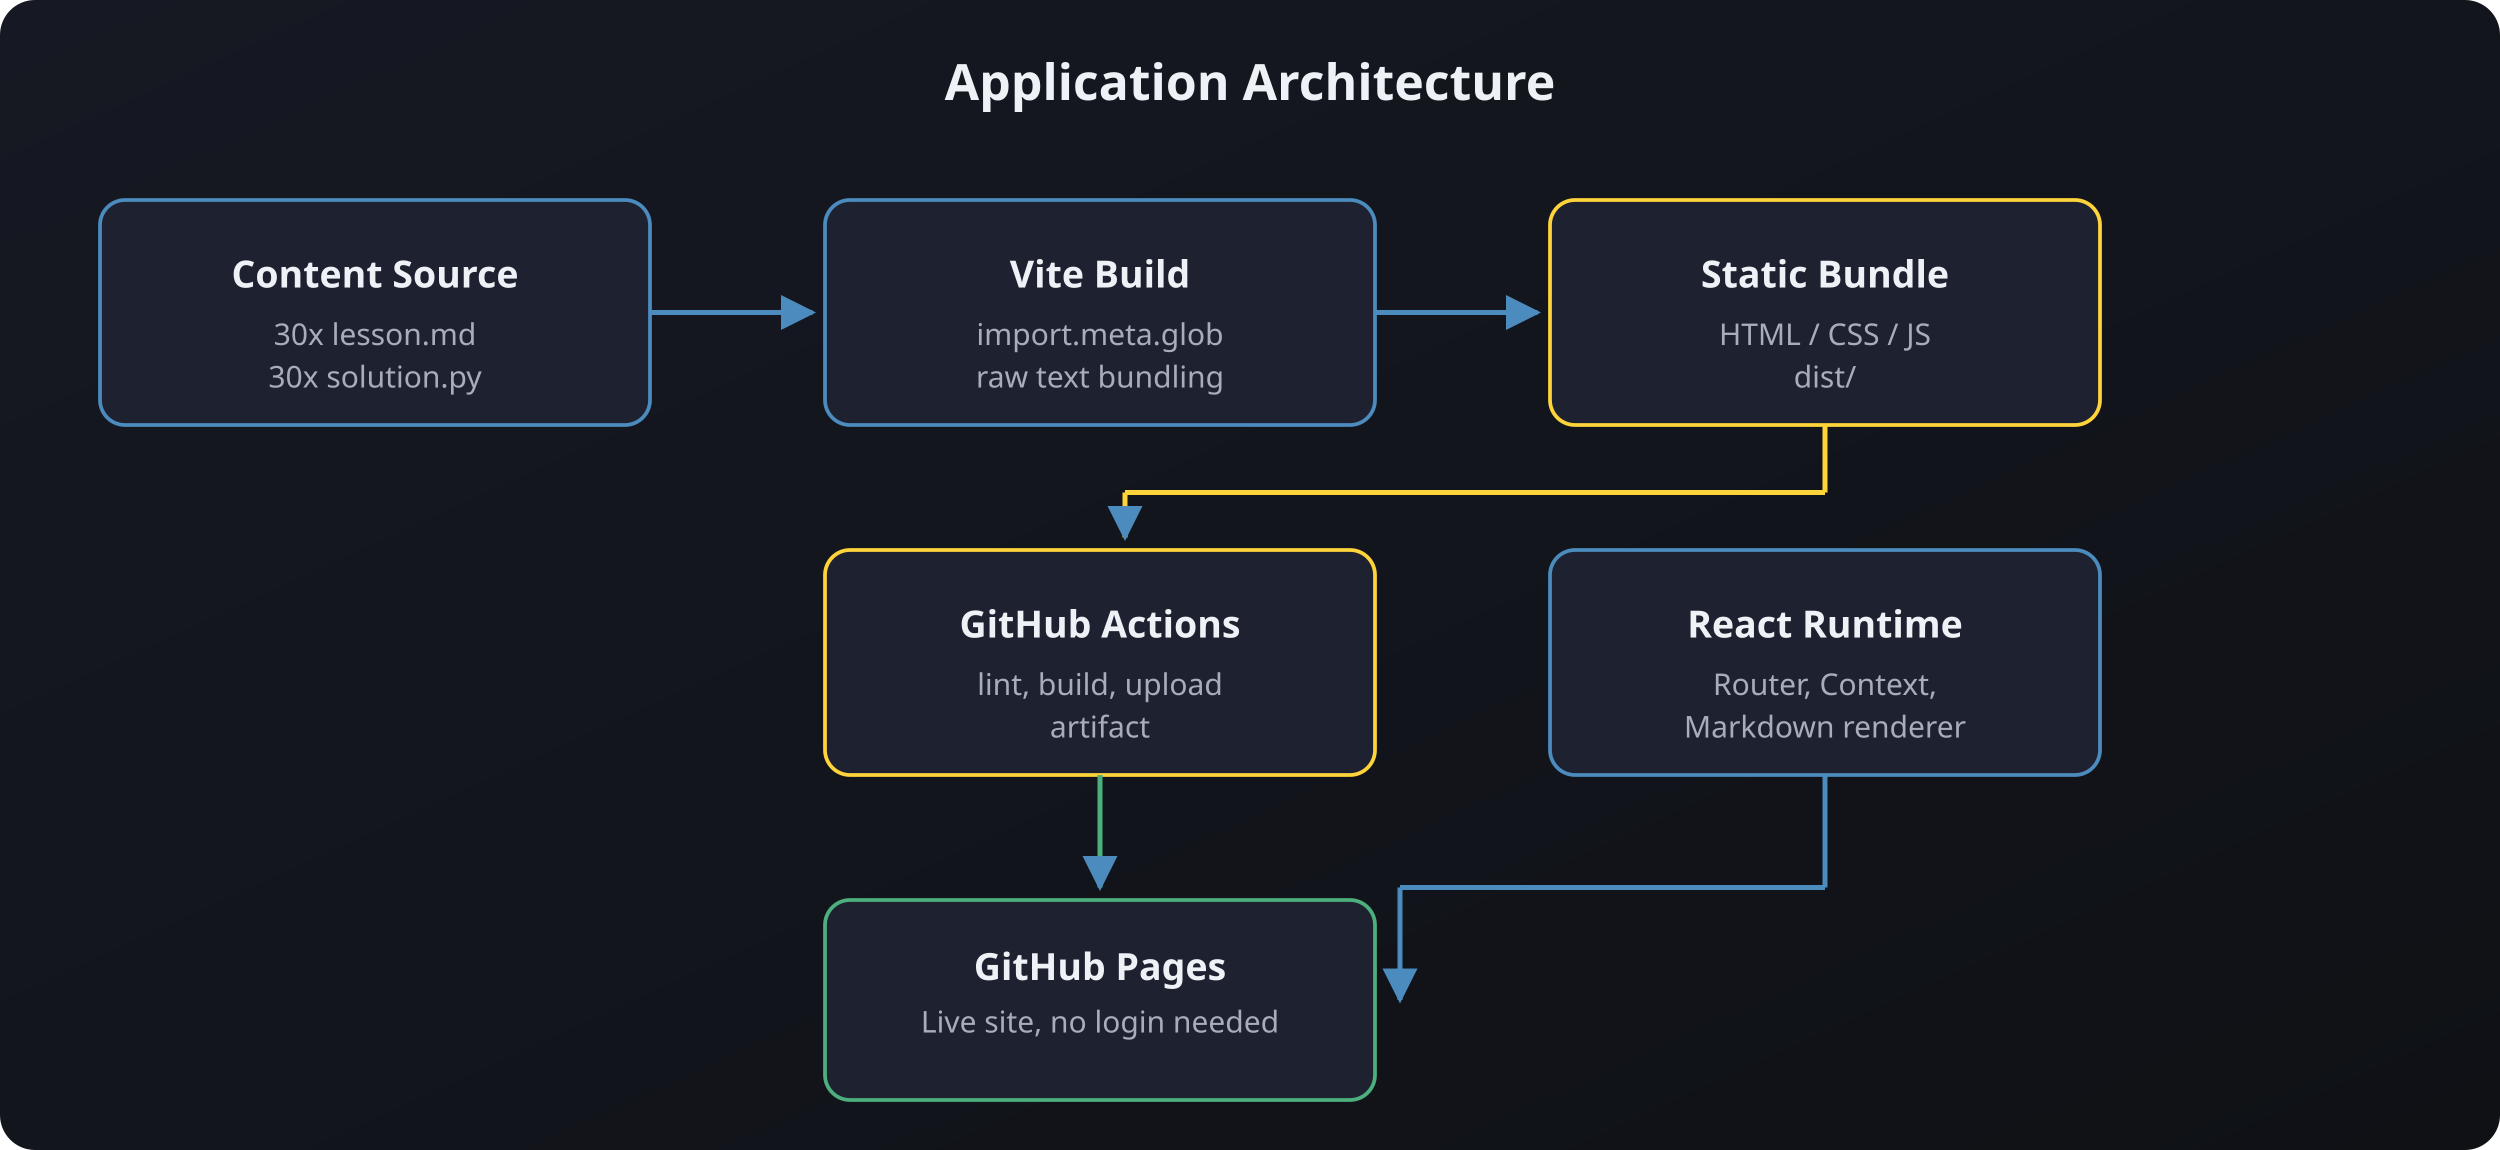
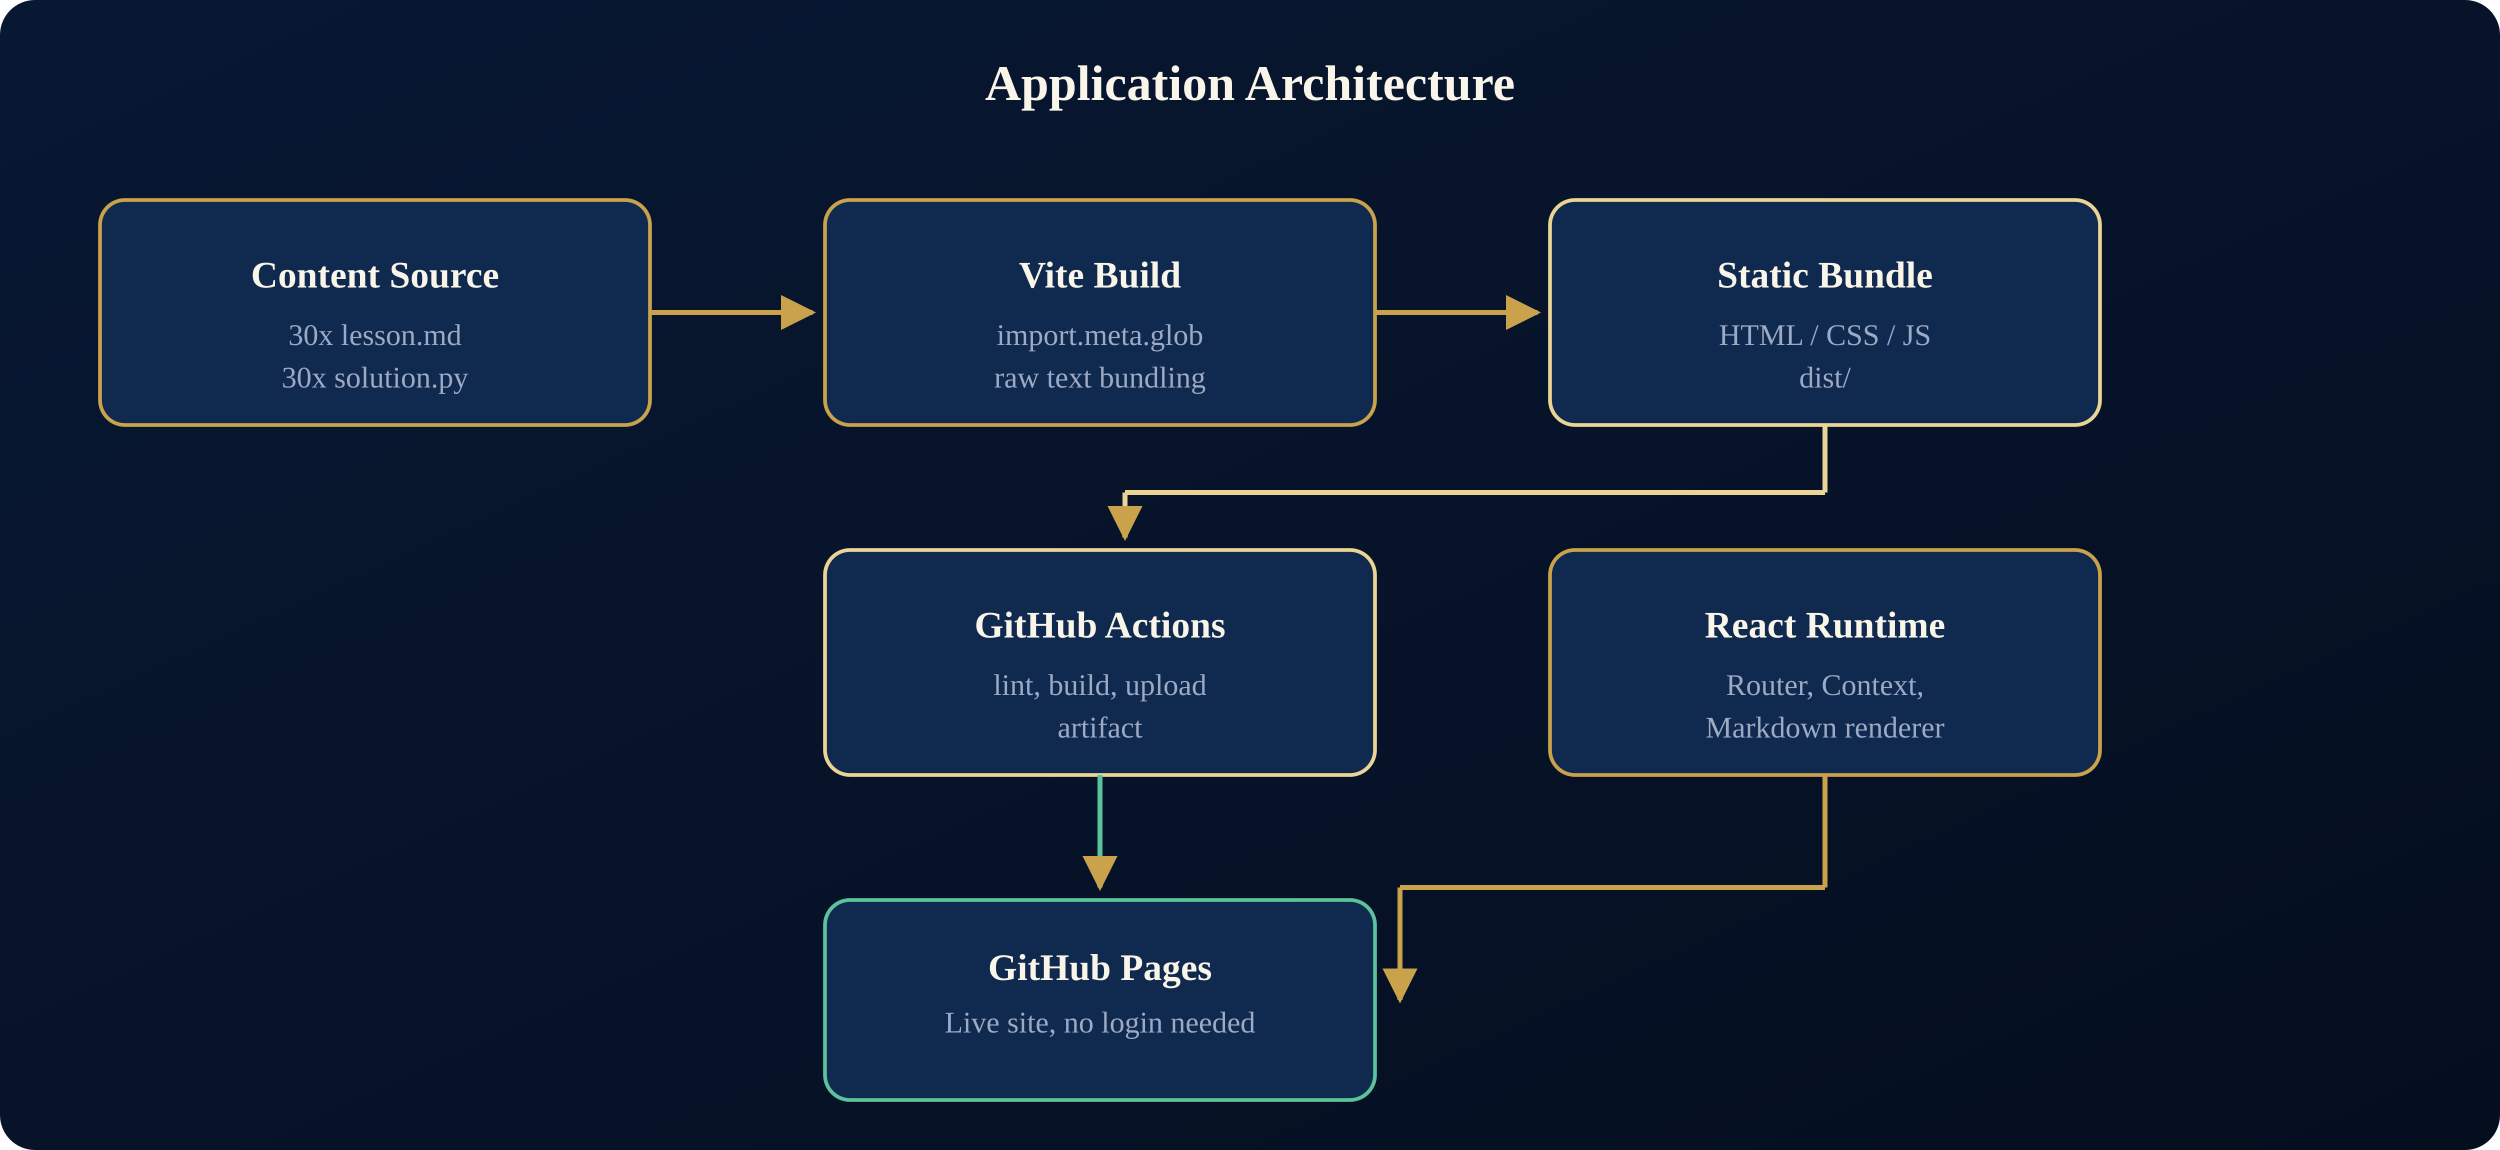
<svg xmlns="http://www.w3.org/2000/svg" viewBox="0 0 1000 460" width="1000" height="460">
  <defs>
    <linearGradient id="ab" x1="0" y1="0" x2="1" y2="1">
-       <stop offset="0" stop-color="#161923" />
-       <stop offset="1" stop-color="#0f1115" />
+       <stop offset="0" stop-color="#081833" />
+       <stop offset="1" stop-color="#050E1F" />
    </linearGradient>
    <marker id="arrow" viewBox="0 0 10 10" refX="9" refY="5" markerWidth="7" markerHeight="7" orient="auto-start-reverse">
-       <path d="M0,0 L10,5 L0,10 z" fill="#4b8bbe" />
+       <path d="M0,0 L10,5 L0,10 z" fill="#C9A24B" />
    </marker>
  </defs>
  <rect width="1000" height="460" fill="url(#ab)" rx="14" />
-   <text x="500" y="40" text-anchor="middle" fill="#eef1f6" font-family="Segoe UI, sans-serif" font-size="20" font-weight="700">Application Architecture</text>
-   <g font-family="Segoe UI, sans-serif">
-     <rect x="40" y="80" width="220" height="90" rx="10" fill="#1e2230" stroke="#4b8bbe" stroke-width="1.5" />
-     <text x="150" y="115" text-anchor="middle" fill="#eef1f6" font-size="15" font-weight="700">Content Source</text>
-     <text x="150" y="138" text-anchor="middle" fill="#a7adbb" font-size="12">30x lesson.md</text>
-     <text x="150" y="155" text-anchor="middle" fill="#a7adbb" font-size="12">30x solution.py</text>
-     <rect x="330" y="80" width="220" height="90" rx="10" fill="#1e2230" stroke="#4b8bbe" stroke-width="1.5" />
-     <text x="440" y="115" text-anchor="middle" fill="#eef1f6" font-size="15" font-weight="700">Vite Build</text>
-     <text x="440" y="138" text-anchor="middle" fill="#a7adbb" font-size="12">import.meta.glob</text>
-     <text x="440" y="155" text-anchor="middle" fill="#a7adbb" font-size="12">raw text bundling</text>
-     <rect x="620" y="80" width="220" height="90" rx="10" fill="#1e2230" stroke="#ffd43b" stroke-width="1.5" />
-     <text x="730" y="115" text-anchor="middle" fill="#eef1f6" font-size="15" font-weight="700">Static Bundle</text>
-     <text x="730" y="138" text-anchor="middle" fill="#a7adbb" font-size="12">HTML / CSS / JS</text>
-     <text x="730" y="155" text-anchor="middle" fill="#a7adbb" font-size="12">dist/</text>
-     <line x1="260" y1="125" x2="325" y2="125" stroke="#4b8bbe" stroke-width="2" marker-end="url(#arrow)" />
-     <line x1="550" y1="125" x2="615" y2="125" stroke="#4b8bbe" stroke-width="2" marker-end="url(#arrow)" />
-     <rect x="330" y="220" width="220" height="90" rx="10" fill="#1e2230" stroke="#ffd43b" stroke-width="1.5" />
-     <text x="440" y="255" text-anchor="middle" fill="#eef1f6" font-size="15" font-weight="700">GitHub Actions</text>
-     <text x="440" y="278" text-anchor="middle" fill="#a7adbb" font-size="12">lint, build, upload</text>
-     <text x="440" y="295" text-anchor="middle" fill="#a7adbb" font-size="12">artifact</text>
-     <line x1="730" y1="170" x2="730" y2="197" stroke="#ffd43b" stroke-width="2" />
-     <line x1="730" y1="197" x2="450" y2="197" stroke="#ffd43b" stroke-width="2" />
-     <line x1="450" y1="197" x2="450" y2="215" stroke="#ffd43b" stroke-width="2" marker-end="url(#arrow)" />
-     <rect x="330" y="360" width="220" height="80" rx="10" fill="#1e2230" stroke="#4caf7d" stroke-width="1.5" />
-     <text x="440" y="392" text-anchor="middle" fill="#eef1f6" font-size="15" font-weight="700">GitHub Pages</text>
-     <text x="440" y="413" text-anchor="middle" fill="#a7adbb" font-size="12">Live site, no login needed</text>
-     <line x1="440" y1="310" x2="440" y2="355" stroke="#4caf7d" stroke-width="2" marker-end="url(#arrow)" />
-     <rect x="620" y="220" width="220" height="90" rx="10" fill="#1e2230" stroke="#4b8bbe" stroke-width="1.5" />
-     <text x="730" y="255" text-anchor="middle" fill="#eef1f6" font-size="15" font-weight="700">React Runtime</text>
-     <text x="730" y="278" text-anchor="middle" fill="#a7adbb" font-size="12">Router, Context,</text>
-     <text x="730" y="295" text-anchor="middle" fill="#a7adbb" font-size="12">Markdown renderer</text>
-     <line x1="730" y1="310" x2="730" y2="355" stroke="#4b8bbe" stroke-width="2" />
-     <line x1="730" y1="355" x2="560" y2="355" stroke="#4b8bbe" stroke-width="2" />
-     <line x1="560" y1="355" x2="560" y2="400" stroke="#4b8bbe" stroke-width="2" marker-end="url(#arrow)" />
+   <text x="500" y="40" text-anchor="middle" fill="#FAF5E9" font-family="Georgia, 'Times New Roman', serif" font-size="20" font-weight="700">Application Architecture</text>
+   <g font-family="Georgia, 'Times New Roman', serif">
+     <rect x="40" y="80" width="220" height="90" rx="10" fill="#10294F" stroke="#C9A24B" stroke-width="1.5" />
+     <text x="150" y="115" text-anchor="middle" fill="#FAF5E9" font-size="15" font-weight="700">Content Source</text>
+     <text x="150" y="138" text-anchor="middle" fill="#9DAAC4" font-size="12">30x lesson.md</text>
+     <text x="150" y="155" text-anchor="middle" fill="#9DAAC4" font-size="12">30x solution.py</text>
+     <rect x="330" y="80" width="220" height="90" rx="10" fill="#10294F" stroke="#C9A24B" stroke-width="1.5" />
+     <text x="440" y="115" text-anchor="middle" fill="#FAF5E9" font-size="15" font-weight="700">Vite Build</text>
+     <text x="440" y="138" text-anchor="middle" fill="#9DAAC4" font-size="12">import.meta.glob</text>
+     <text x="440" y="155" text-anchor="middle" fill="#9DAAC4" font-size="12">raw text bundling</text>
+     <rect x="620" y="80" width="220" height="90" rx="10" fill="#10294F" stroke="#EBD596" stroke-width="1.5" />
+     <text x="730" y="115" text-anchor="middle" fill="#FAF5E9" font-size="15" font-weight="700">Static Bundle</text>
+     <text x="730" y="138" text-anchor="middle" fill="#9DAAC4" font-size="12">HTML / CSS / JS</text>
+     <text x="730" y="155" text-anchor="middle" fill="#9DAAC4" font-size="12">dist/</text>
+     <line x1="260" y1="125" x2="325" y2="125" stroke="#C9A24B" stroke-width="2" marker-end="url(#arrow)" />
+     <line x1="550" y1="125" x2="615" y2="125" stroke="#C9A24B" stroke-width="2" marker-end="url(#arrow)" />
+     <rect x="330" y="220" width="220" height="90" rx="10" fill="#10294F" stroke="#EBD596" stroke-width="1.5" />
+     <text x="440" y="255" text-anchor="middle" fill="#FAF5E9" font-size="15" font-weight="700">GitHub Actions</text>
+     <text x="440" y="278" text-anchor="middle" fill="#9DAAC4" font-size="12">lint, build, upload</text>
+     <text x="440" y="295" text-anchor="middle" fill="#9DAAC4" font-size="12">artifact</text>
+     <line x1="730" y1="170" x2="730" y2="197" stroke="#EBD596" stroke-width="2" />
+     <line x1="730" y1="197" x2="450" y2="197" stroke="#EBD596" stroke-width="2" />
+     <line x1="450" y1="197" x2="450" y2="215" stroke="#EBD596" stroke-width="2" marker-end="url(#arrow)" />
+     <rect x="330" y="360" width="220" height="80" rx="10" fill="#10294F" stroke="#5CC29C" stroke-width="1.5" />
+     <text x="440" y="392" text-anchor="middle" fill="#FAF5E9" font-size="15" font-weight="700">GitHub Pages</text>
+     <text x="440" y="413" text-anchor="middle" fill="#9DAAC4" font-size="12">Live site, no login needed</text>
+     <line x1="440" y1="310" x2="440" y2="355" stroke="#5CC29C" stroke-width="2" marker-end="url(#arrow)" />
+     <rect x="620" y="220" width="220" height="90" rx="10" fill="#10294F" stroke="#C9A24B" stroke-width="1.5" />
+     <text x="730" y="255" text-anchor="middle" fill="#FAF5E9" font-size="15" font-weight="700">React Runtime</text>
+     <text x="730" y="278" text-anchor="middle" fill="#9DAAC4" font-size="12">Router, Context,</text>
+     <text x="730" y="295" text-anchor="middle" fill="#9DAAC4" font-size="12">Markdown renderer</text>
+     <line x1="730" y1="310" x2="730" y2="355" stroke="#C9A24B" stroke-width="2" />
+     <line x1="730" y1="355" x2="560" y2="355" stroke="#C9A24B" stroke-width="2" />
+     <line x1="560" y1="355" x2="560" y2="400" stroke="#C9A24B" stroke-width="2" marker-end="url(#arrow)" />
  </g>
</svg>
